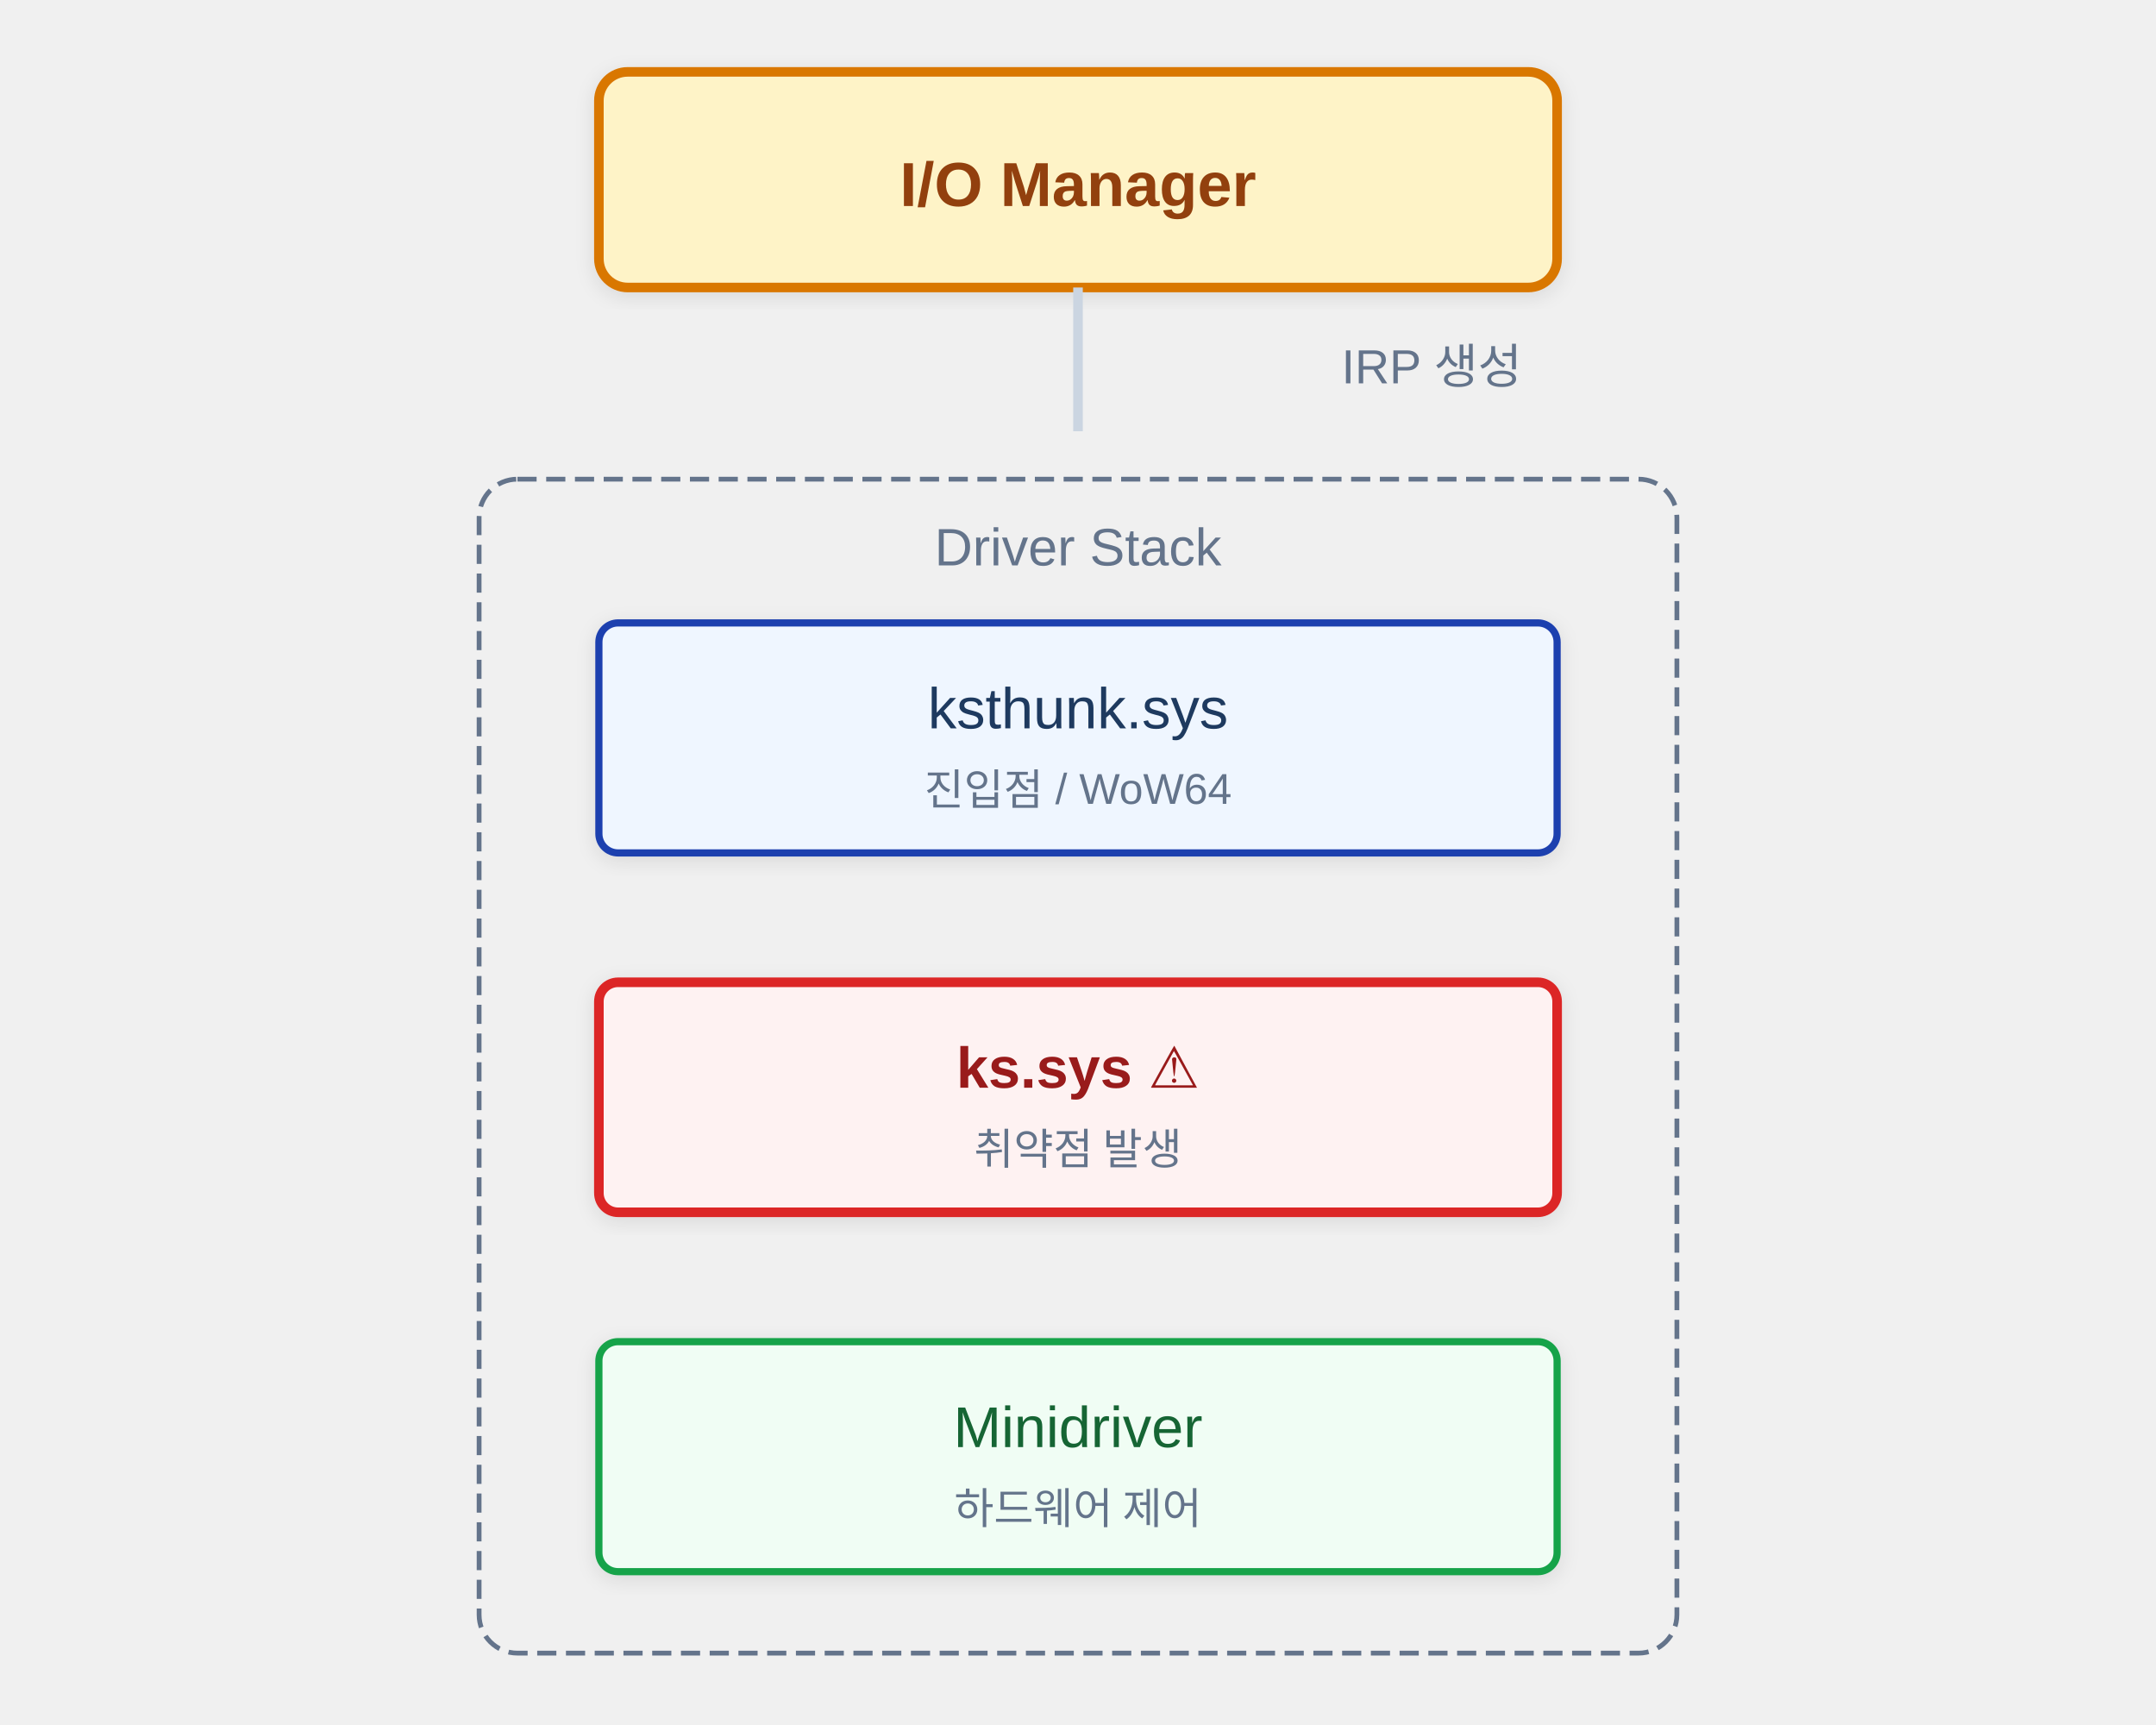
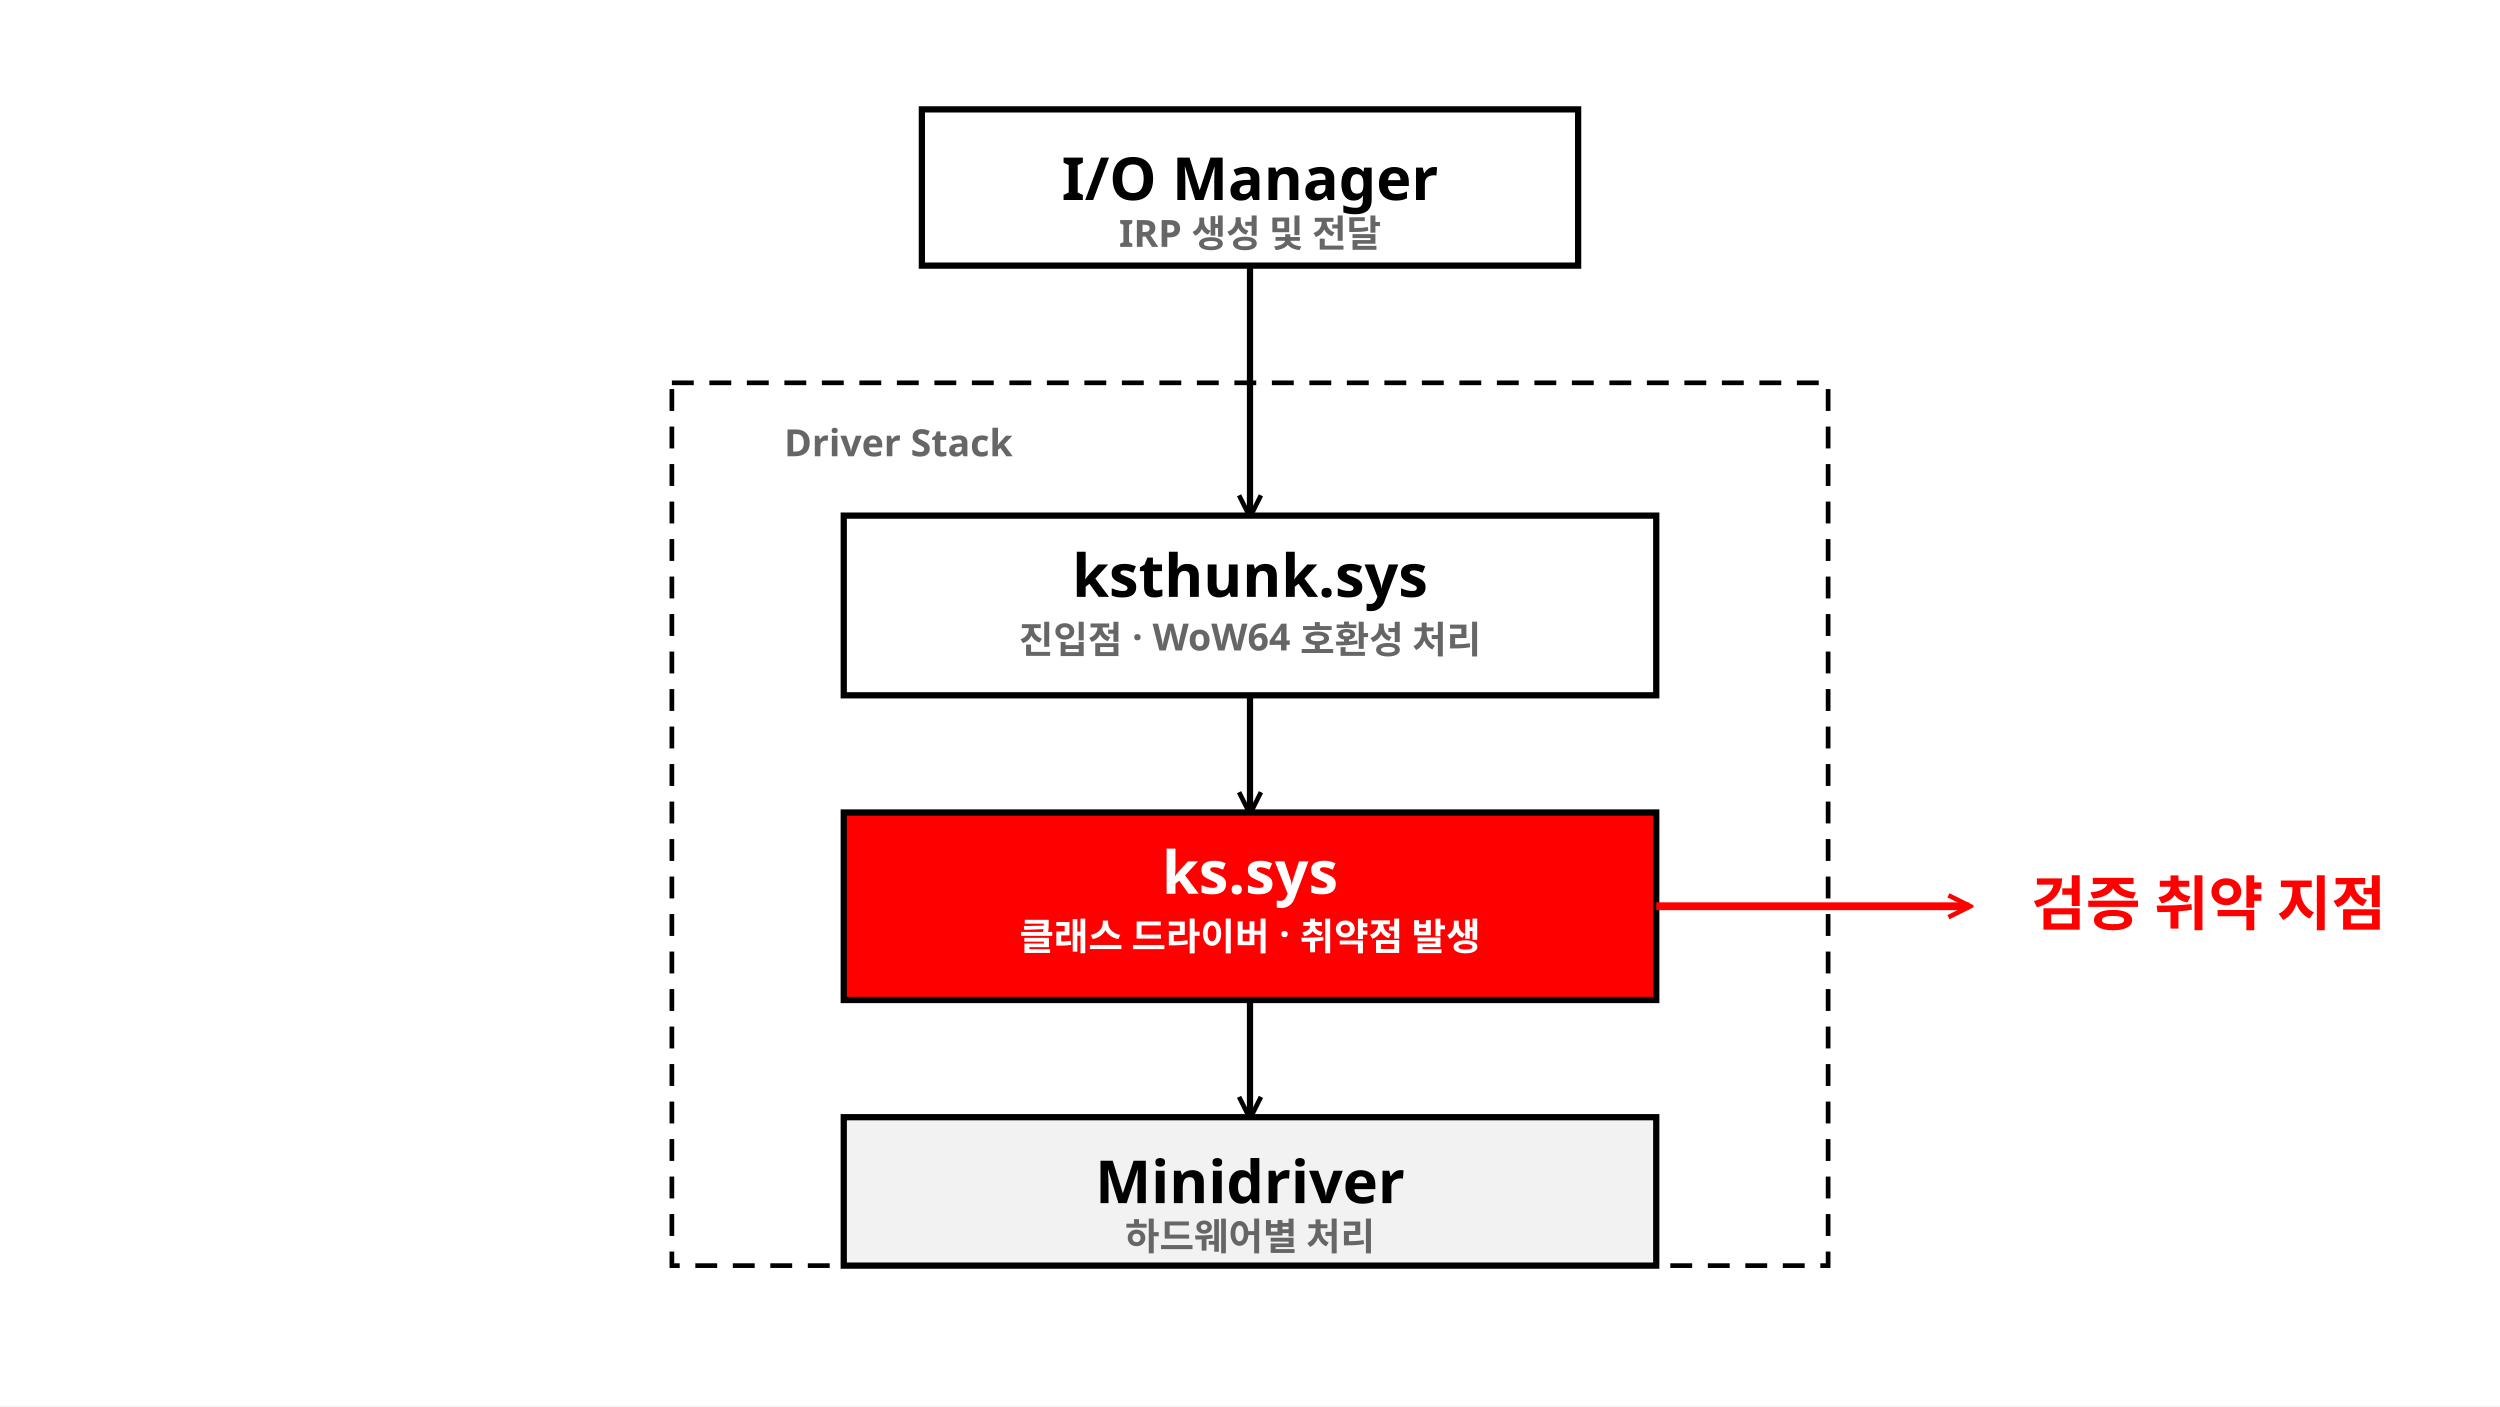
- <svg xmlns="http://www.w3.org/2000/svg" viewBox="0 0 450 360" width="450" height="360">
+ <svg xmlns="http://www.w3.org/2000/svg" viewBox="0 0 1600 900" width="1600" height="900">
+   <style>
+     text { font-family: 'Noto Sans', 'Noto Sans KR', sans-serif; fill: #000; }
+     .box { fill: #fff; stroke: #000; stroke-width: 4; }
+     .stack { fill: none; stroke: #000; stroke-width: 3; stroke-dasharray: 14 10; }
+     .soft { fill: #f2f2f2; stroke: #000; stroke-width: 4; }
+     .redbox { fill: #f00; stroke: #000; stroke-width: 4; }
+     .label { font-size: 38px; font-weight: 800; }
+     .small { font-size: 24px; font-weight: 700; fill: #666; }
+     .white { fill: #fff; }
+     .red { fill: #f00; }
+     .arrow { stroke: #000; stroke-width: 4; fill: none; marker-end: url(#arrow); }
+     .arrow-red { stroke: #f00; stroke-width: 5; fill: none; marker-end: url(#arrow-red); }
+   </style>
  <defs>
-     <filter id="s2" x="-10%" y="-10%" width="120%" height="120%">
-       <feDropShadow dx="0" dy="1" stdDeviation="2" flood-opacity="0.1" />
-     </filter>
+     <marker id="arrow" markerWidth="18" markerHeight="18" refX="15" refY="9" orient="auto" markerUnits="userSpaceOnUse">
+       <path d="M2,2 L16,9 L2,16" fill="none" stroke="#000" stroke-width="3" />
+     </marker>
+     <marker id="arrow-red" markerWidth="18" markerHeight="18" refX="15" refY="9" orient="auto" markerUnits="userSpaceOnUse">
+       <path d="M2,2 L16,9 L2,16" fill="none" stroke="#f00" stroke-width="3" />
+     </marker>
  </defs>
-   <rect x="125" y="15" width="200" height="45" fill="#fef3c7" stroke="#d97706" stroke-width="2" rx="6" filter="url(#s2)" />
-   <text x="225" y="43" text-anchor="middle" fill="#92400e" font-family="Arial" font-size="13" font-weight="bold">I/O Manager</text>
-   <path d="M 225 60 L 225 90" fill="none" stroke="#cbd5e1" stroke-width="2" />
-   <path d="M 225 60 L 225 90" fill="none" stroke="#1e40af" stroke-width="2" stroke-dasharray="30" stroke-dashoffset="30">
-     <animate attributeName="stroke-dashoffset" from="30" to="0" dur="0.5s" repeatCount="indefinite" />
-   </path>
-   <polygon points="220,85 225,95 230,85" fill="#1e40af" opacity="0">
-     <animate attributeName="opacity" values="0;1" dur="0.5s" repeatCount="indefinite" />
-   </polygon>
-   <text x="280" y="80" fill="#64748b" font-family="Arial" font-size="10">IRP 생성</text>
-   <rect x="100" y="100" width="250" height="245" fill="none" stroke="#64748b" stroke-dasharray="4,2" rx="8" />
-   <text x="225" y="118" text-anchor="middle" fill="#64748b" font-family="Arial" font-size="11">Driver Stack</text>
-   <rect x="125" y="130" width="200" height="48" fill="#eff6ff" stroke="#1e40af" stroke-width="1.5" rx="4" filter="url(#s2)" />
-   <text x="225" y="152" text-anchor="middle" fill="#1e3a5f" font-family="Arial" font-size="12" font-weight="500">ksthunk.sys</text>
-   <text x="225" y="168" text-anchor="middle" fill="#64748b" font-family="Arial" font-size="9">진입점 / WoW64</text>
-   <path d="M 225 178 L 225 200" fill="none" stroke="#1e40af" stroke-width="2" stroke-dasharray="22" stroke-dashoffset="22">
-     <animate attributeName="stroke-dashoffset" from="22" to="0" dur="0.4s" begin="0.6s" repeatCount="indefinite" />
-   </path>
-   <polygon points="220,195 225,205 230,195" fill="#1e40af" opacity="0">
-     <animate attributeName="opacity" values="0;1" dur="0.4s" begin="0.6s" repeatCount="indefinite" />
-   </polygon>
-   <rect x="125" y="205" width="200" height="48" fill="#fef2f2" stroke="#dc2626" stroke-width="2" rx="4" filter="url(#s2)" />
-   <text x="225" y="227" text-anchor="middle" fill="#991b1b" font-family="Arial" font-size="12" font-weight="bold">ks.sys ⚠️</text>
-   <text x="225" y="243" text-anchor="middle" fill="#64748b" font-family="Arial" font-size="9">취약점 발생</text>
-   <path d="M 225 253 L 225 275" fill="none" stroke="#1e40af" stroke-width="2" stroke-dasharray="22" stroke-dashoffset="22">
-     <animate attributeName="stroke-dashoffset" from="22" to="0" dur="0.4s" begin="1.1s" repeatCount="indefinite" />
-   </path>
-   <polygon points="220,270 225,280 230,270" fill="#1e40af" opacity="0">
-     <animate attributeName="opacity" values="0;1" dur="0.4s" begin="1.1s" repeatCount="indefinite" />
-   </polygon>
-   <rect x="125" y="280" width="200" height="48" fill="#f0fdf4" stroke="#16a34a" stroke-width="1.5" rx="4" filter="url(#s2)" />
-   <text x="225" y="302" text-anchor="middle" fill="#166534" font-family="Arial" font-size="12" font-weight="500">Minidriver</text>
-   <text x="225" y="318" text-anchor="middle" fill="#64748b" font-family="Arial" font-size="9">하드웨어 제어</text>
+   <rect width="1600" height="900" fill="#fff" />
+   <rect class="box" x="590" y="70" width="420" height="100" />
+   <text class="label" x="800" y="128" text-anchor="middle">I/O Manager</text>
+   <text class="small" x="800" y="158" text-anchor="middle">IRP 생성 및 전달</text>
+   <path class="arrow" d="M800 170 V330" />
+   <rect class="stack" x="430" y="245" width="740" height="565" />
+   <text class="small" x="575" y="292" text-anchor="middle">Driver Stack</text>
+   <rect class="box" x="540" y="330" width="520" height="115" />
+   <text class="label" x="800" y="382" text-anchor="middle">ksthunk.sys</text>
+   <text class="small" x="800" y="418" text-anchor="middle">진입점 · WoW64 호환성 처리</text>
+   <path class="arrow" d="M800 445 V520" />
+   <rect class="redbox" x="540" y="520" width="520" height="120" />
+   <text class="label white" x="800" y="572" text-anchor="middle">ks.sys</text>
+   <text class="small white" x="800" y="608" text-anchor="middle">클래스 드라이버 · 취약점 발생</text>
+   <path class="arrow" d="M800 640 V715" />
+   <rect class="soft" x="540" y="715" width="520" height="95" />
+   <text class="label" x="800" y="770" text-anchor="middle">Minidriver</text>
+   <text class="small" x="800" y="800" text-anchor="middle">하드웨어별 처리</text>
+   <path class="arrow-red" d="M1060 580 H1260" />
+   <text class="label red" x="1300" y="592">검증 취약 지점</text>
</svg>
